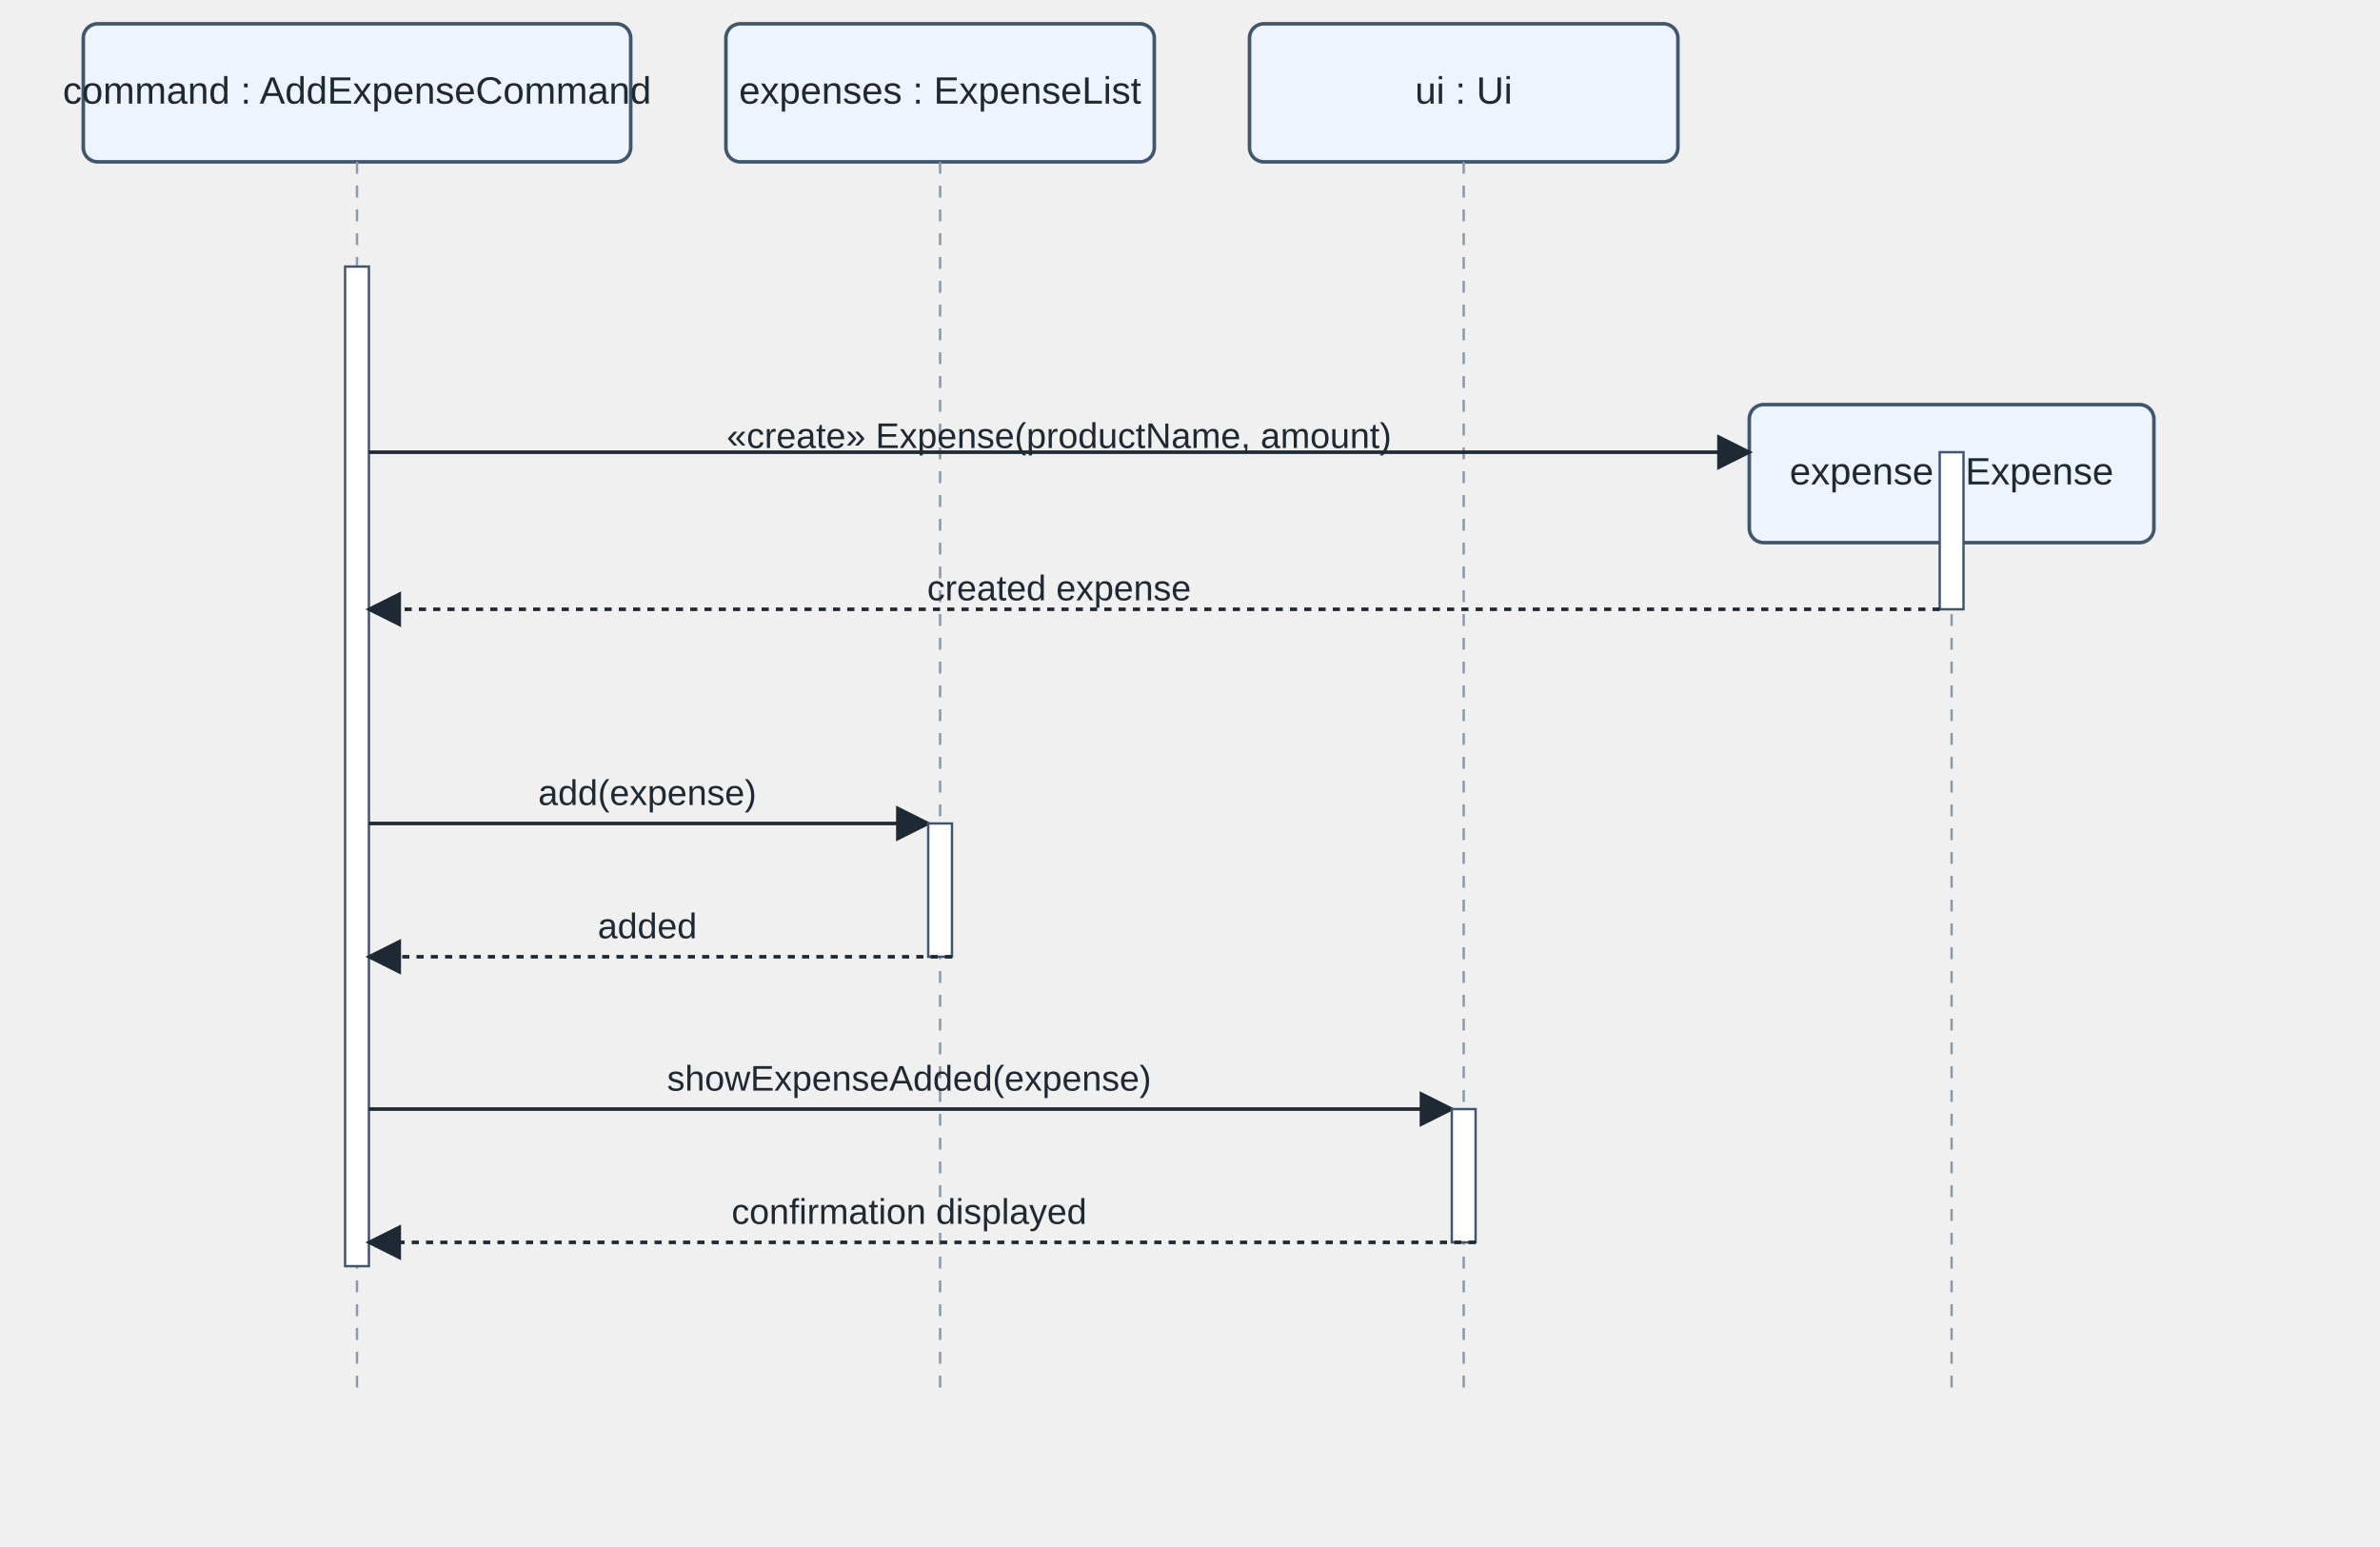
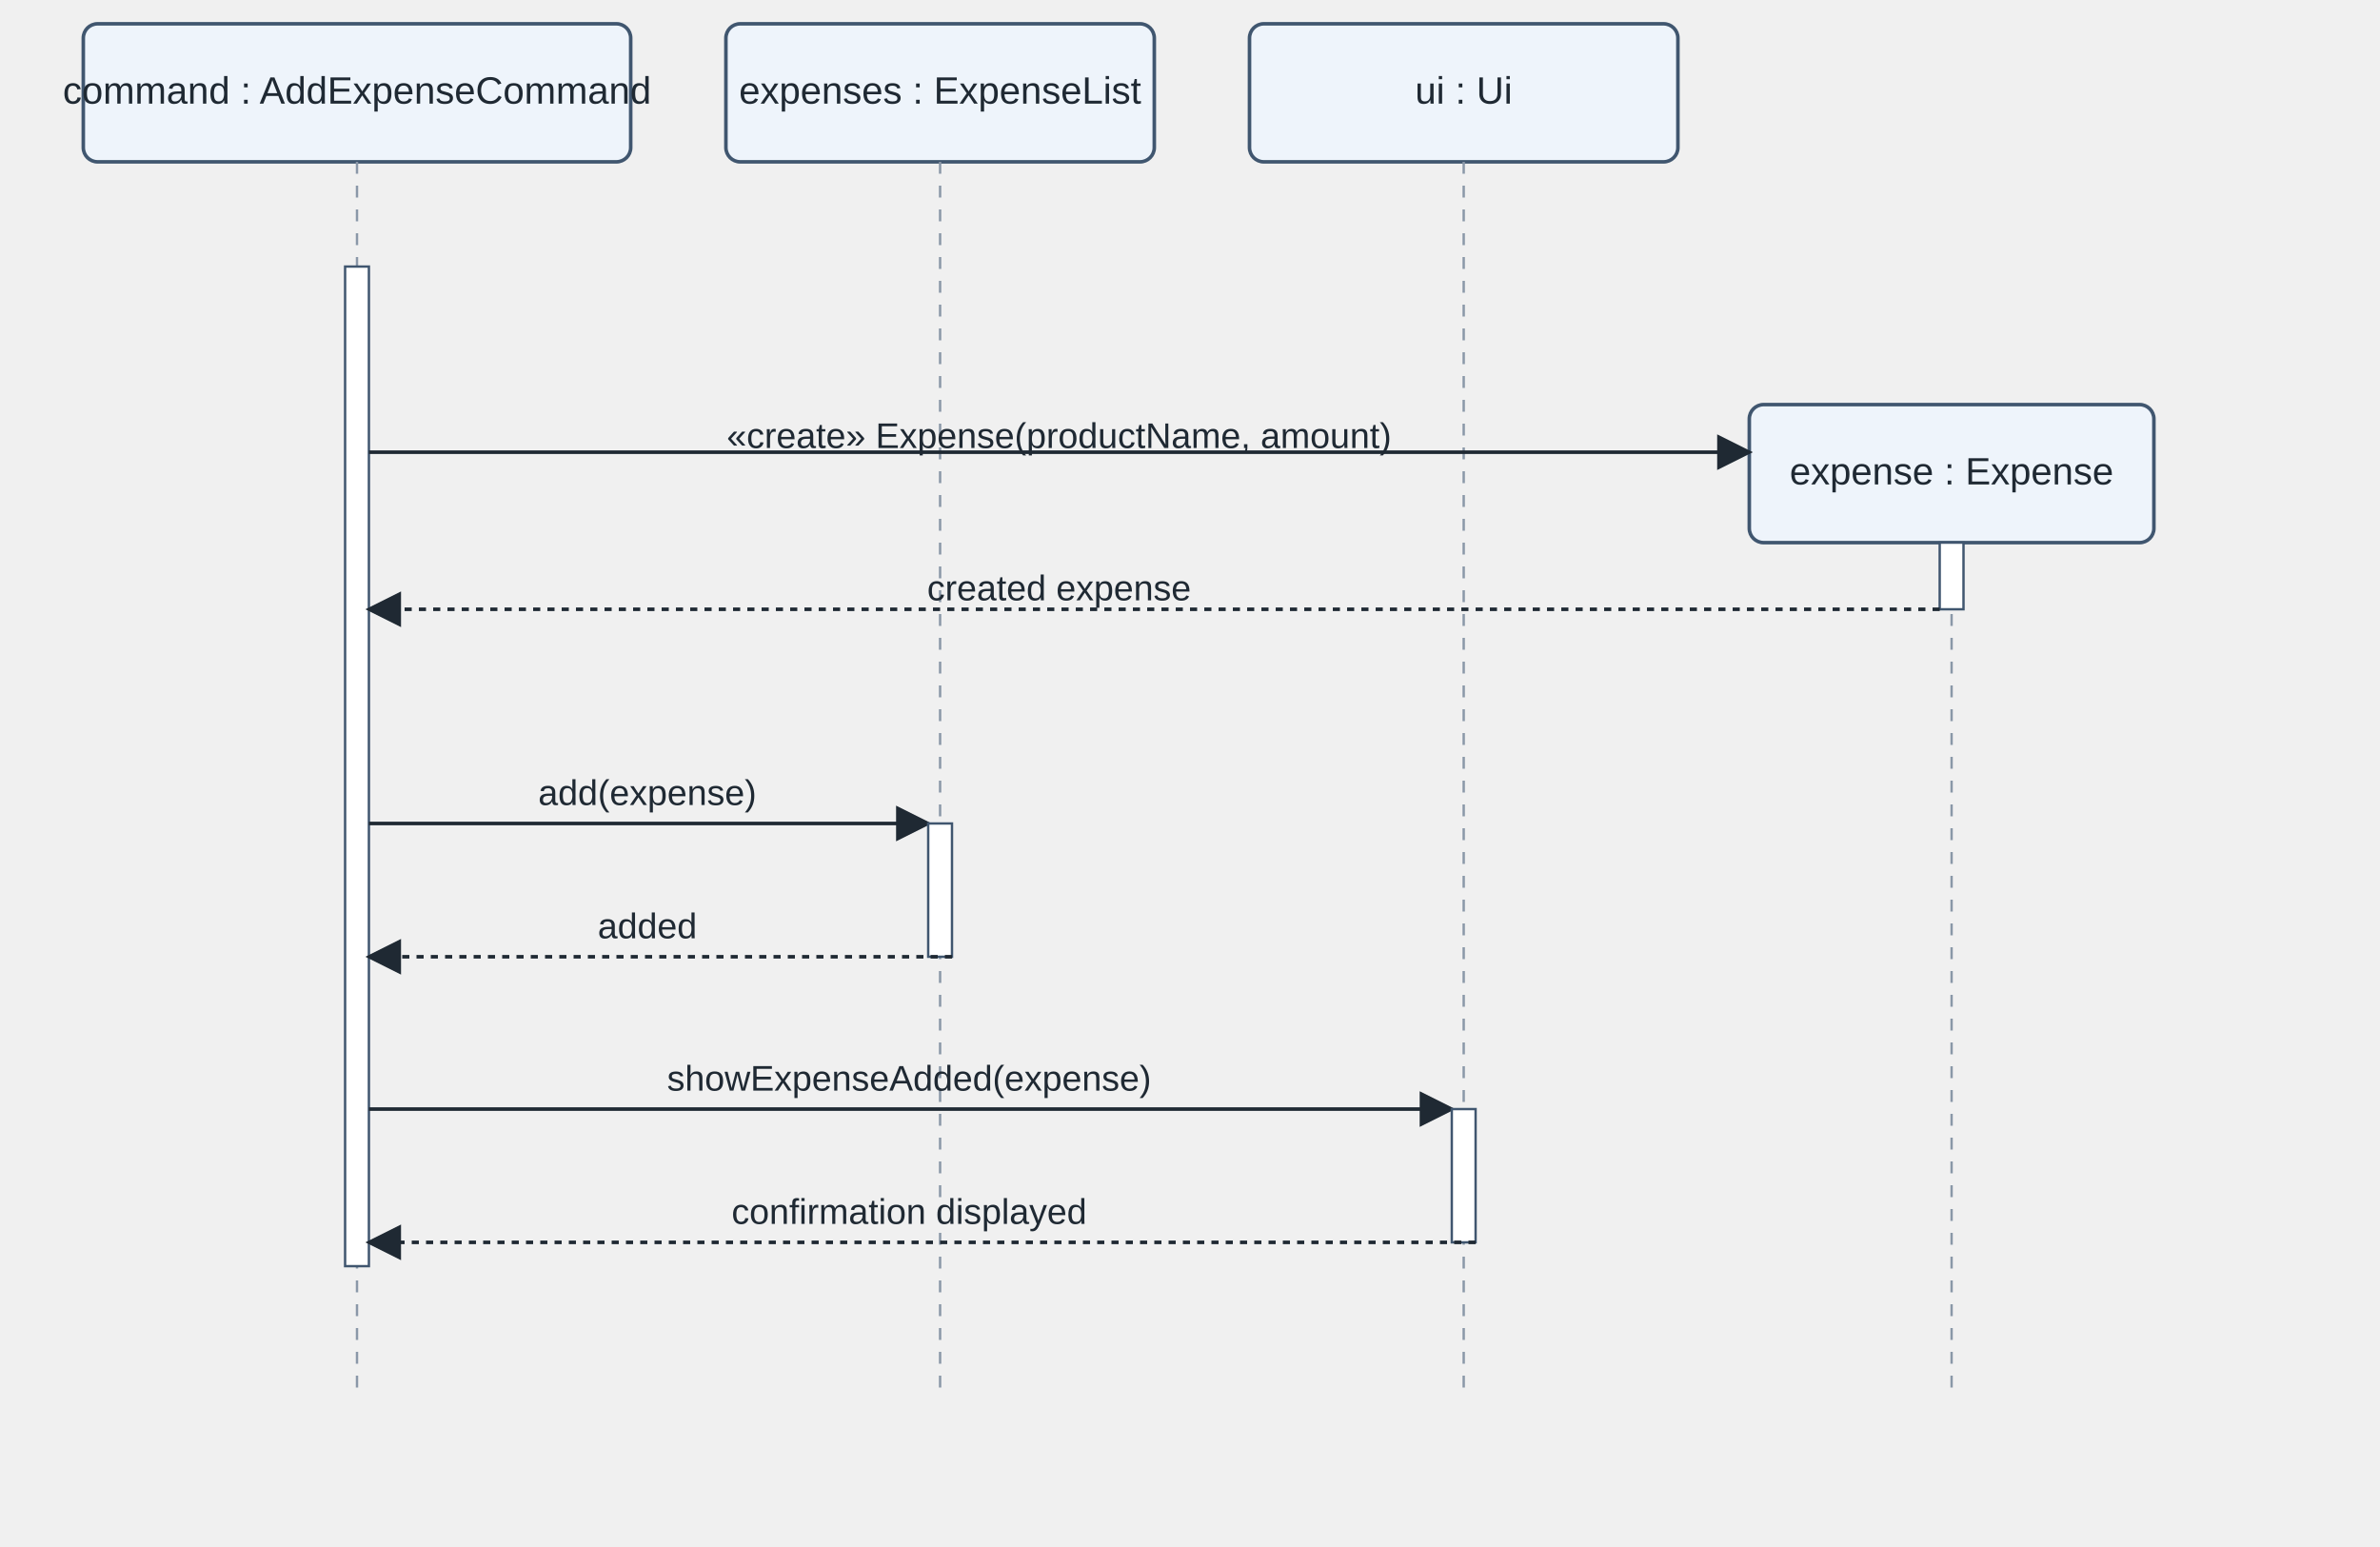
<svg xmlns="http://www.w3.org/2000/svg" id="expense-add-sequence" width="100%" viewBox="0 0 1000 650" role="img" aria-labelledby="title desc">
  <defs>
    <marker id="arrow" markerWidth="10" markerHeight="10" refX="9" refY="5" orient="auto">
      <path d="M0,0 L10,5 L0,10 Z" fill="#1f2933" />
    </marker>
    <style>text{font-family:trebuchet ms,verdana,arial,sans-serif;font-size:16px;fill:#1f2933}.actor{fill:#eef4fb;stroke:#40566f;stroke-width:1.5}.life{stroke:#8a98a8;stroke-width:1;stroke-dasharray:5 5}.call{stroke:#1f2933;stroke-width:1.5;marker-end:url(#arrow)}.return{stroke:#1f2933;stroke-width:1.5;stroke-dasharray:3 3;marker-end:url(#arrow)}.activation{fill:#fff;stroke:#40566f;stroke-width:1}.label{text-anchor:middle;dominant-baseline:middle}.small{font-size:15px}</style>
  </defs>
  <rect class="actor" x="35" y="10" width="230" height="58" rx="6" />
  <text class="label" x="150" y="39">command : AddExpenseCommand</text>
  <line class="life" x1="150" y1="68" x2="150" y2="584" />
  <rect class="actor" x="305" y="10" width="180" height="58" rx="6" />
  <text class="label" x="395" y="39">expenses : ExpenseList</text>
  <line class="life" x1="395" y1="68" x2="395" y2="584" />
  <rect class="actor" x="525" y="10" width="180" height="58" rx="6" />
  <text class="label" x="615" y="39">ui : Ui</text>
  <line class="life" x1="615" y1="68" x2="615" y2="584" />
  <rect class="activation" x="145" y="112" width="10" height="420" />
  <rect class="actor" x="735" y="170" width="170" height="58" rx="6" />
  <text class="label" x="820" y="199">expense : Expense</text>
  <line class="life" x1="820" y1="228" x2="820" y2="584" />
-   <rect class="activation" x="815" y="190" width="10" height="66" />
+   <rect class="activation" x="815" y="228" width="10" height="28" />
  <text class="label small" x="445" y="184">«create» Expense(productName, amount)</text>
  <line class="call" x1="155" y1="190" x2="735" y2="190" />
  <text class="label small" x="445" y="248">created expense</text>
  <line class="return" x1="815" y1="256" x2="155" y2="256" />
  <text class="label small" x="272" y="334">add(expense)</text>
  <line class="call" x1="155" y1="346" x2="390" y2="346" />
  <rect class="activation" x="390" y="346" width="10" height="56" />
  <text class="label small" x="272" y="390">added</text>
  <line class="return" x1="400" y1="402" x2="155" y2="402" />
  <text class="label small" x="382" y="454">showExpenseAdded(expense)</text>
  <line class="call" x1="155" y1="466" x2="610" y2="466" />
  <rect class="activation" x="610" y="466" width="10" height="56" />
  <text class="label small" x="382" y="510">confirmation displayed</text>
  <line class="return" x1="620" y1="522" x2="155" y2="522" />
</svg>
